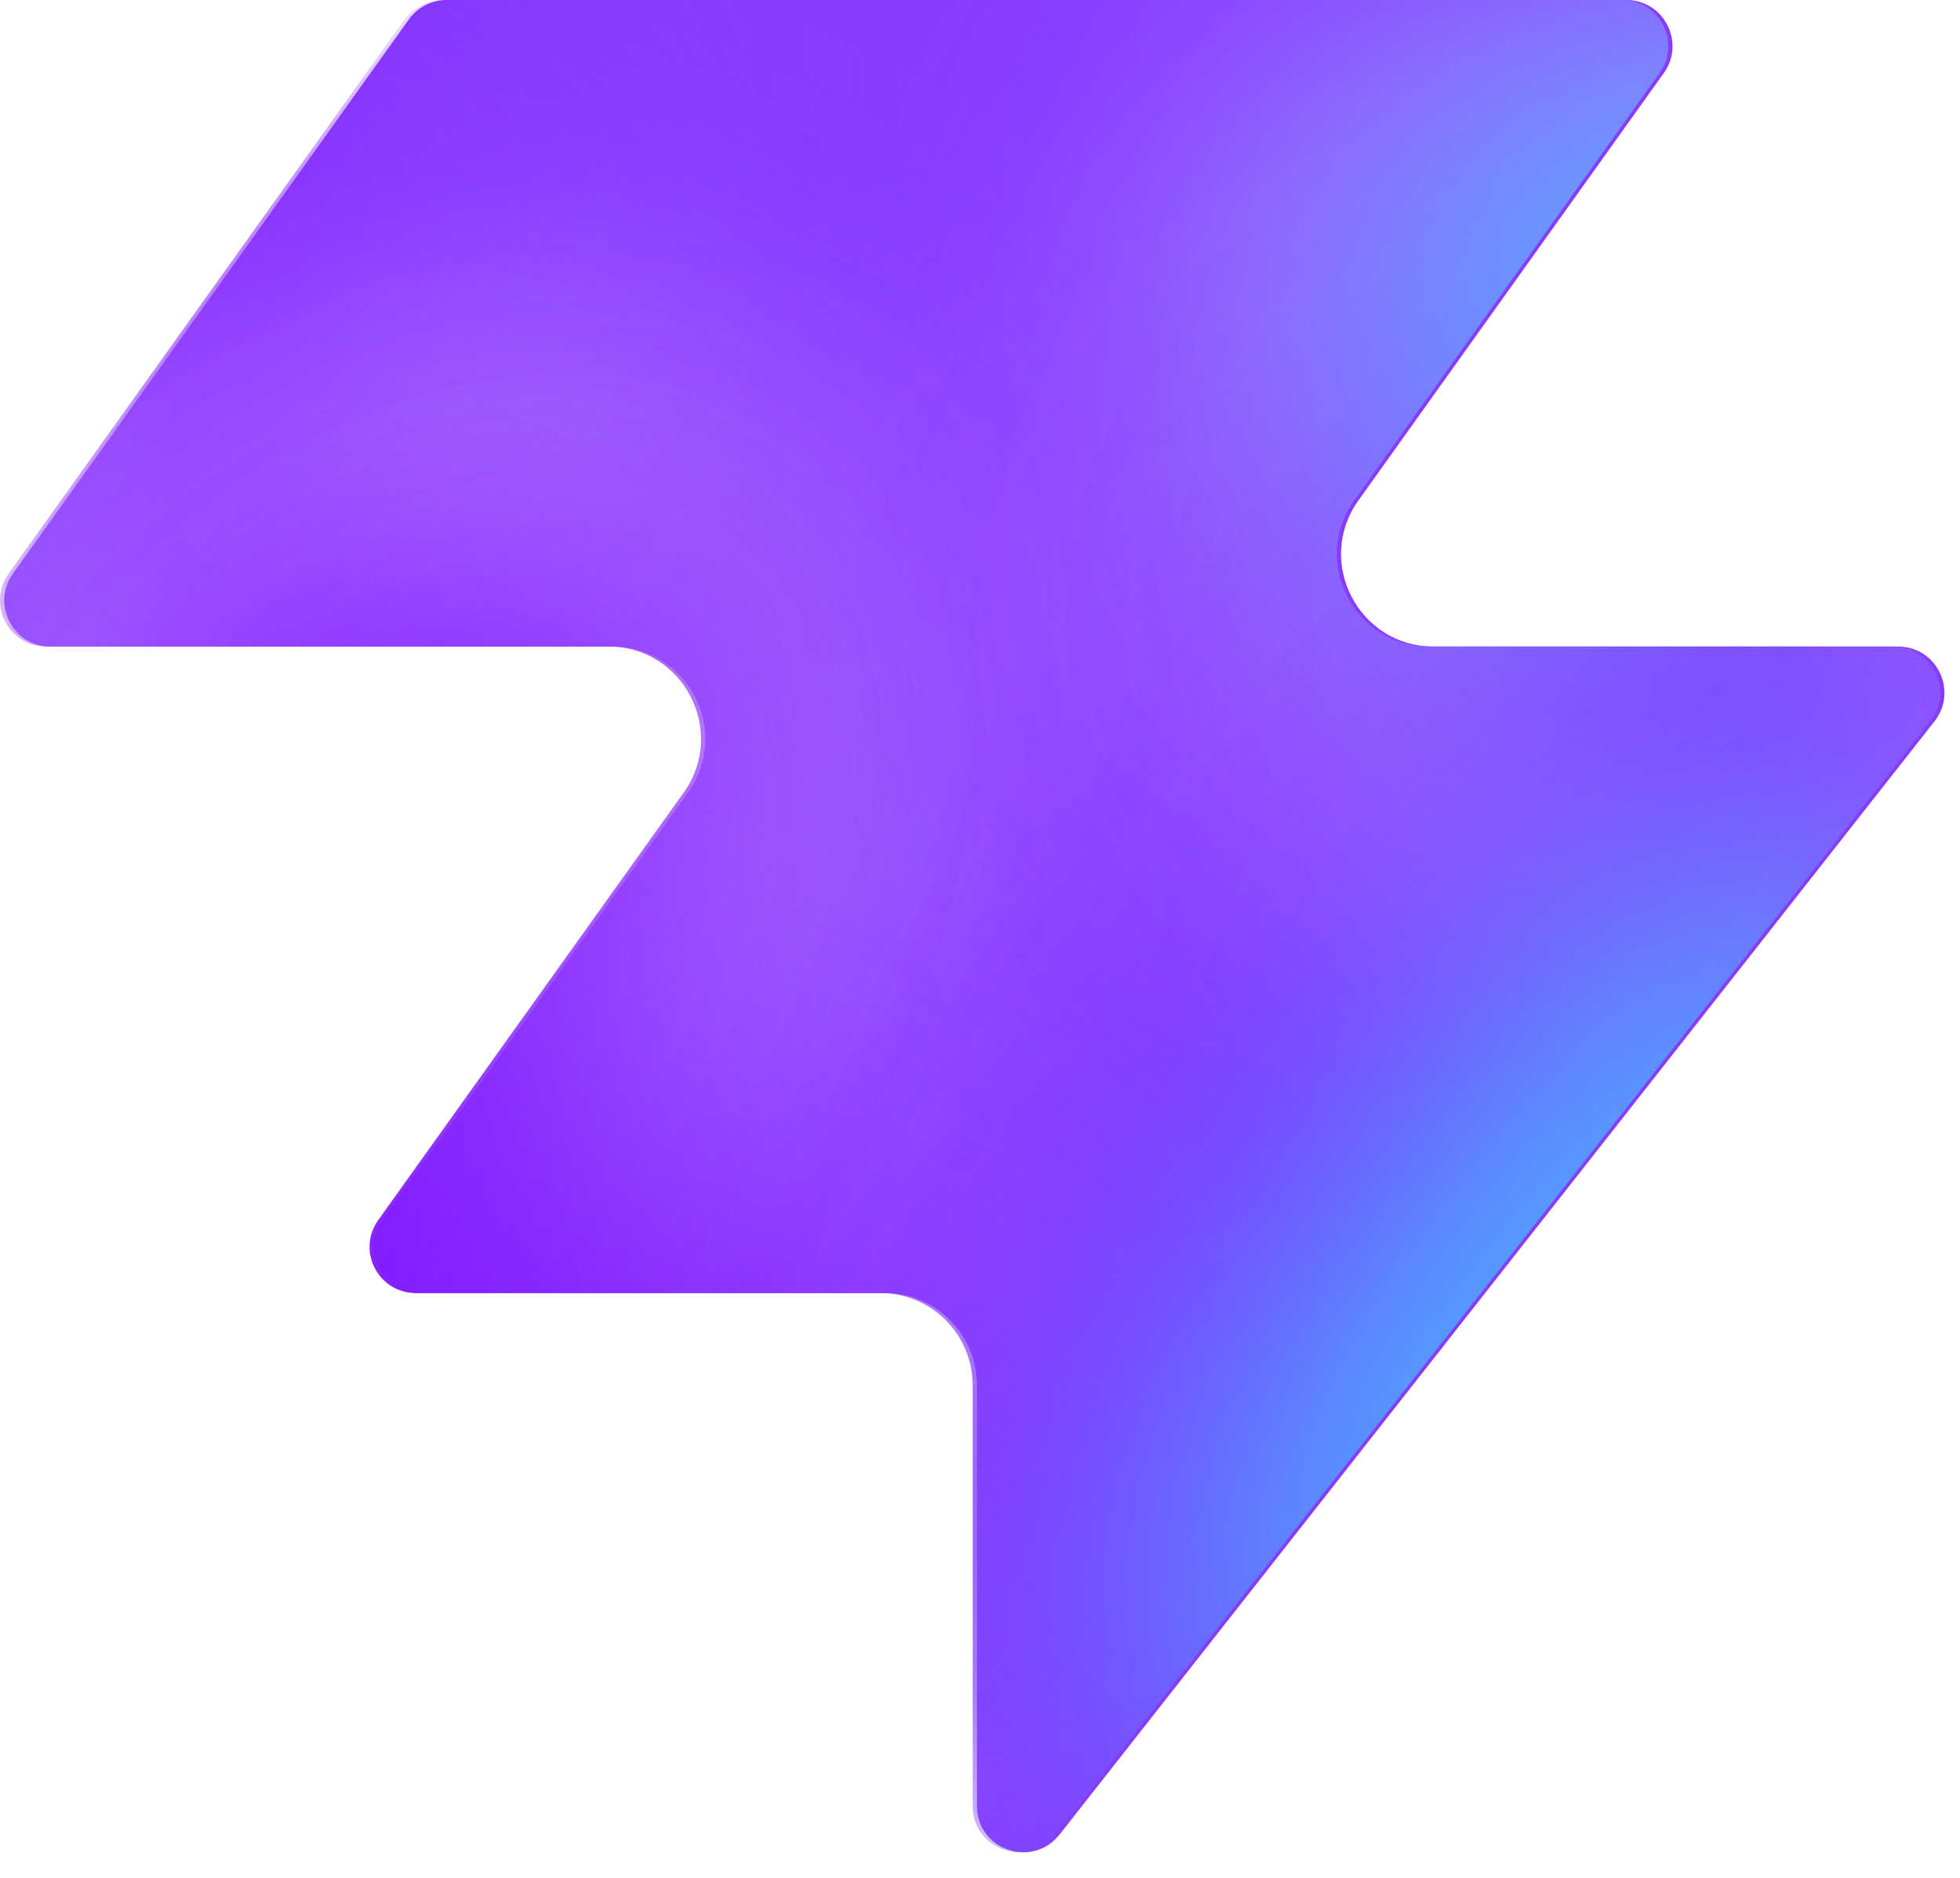
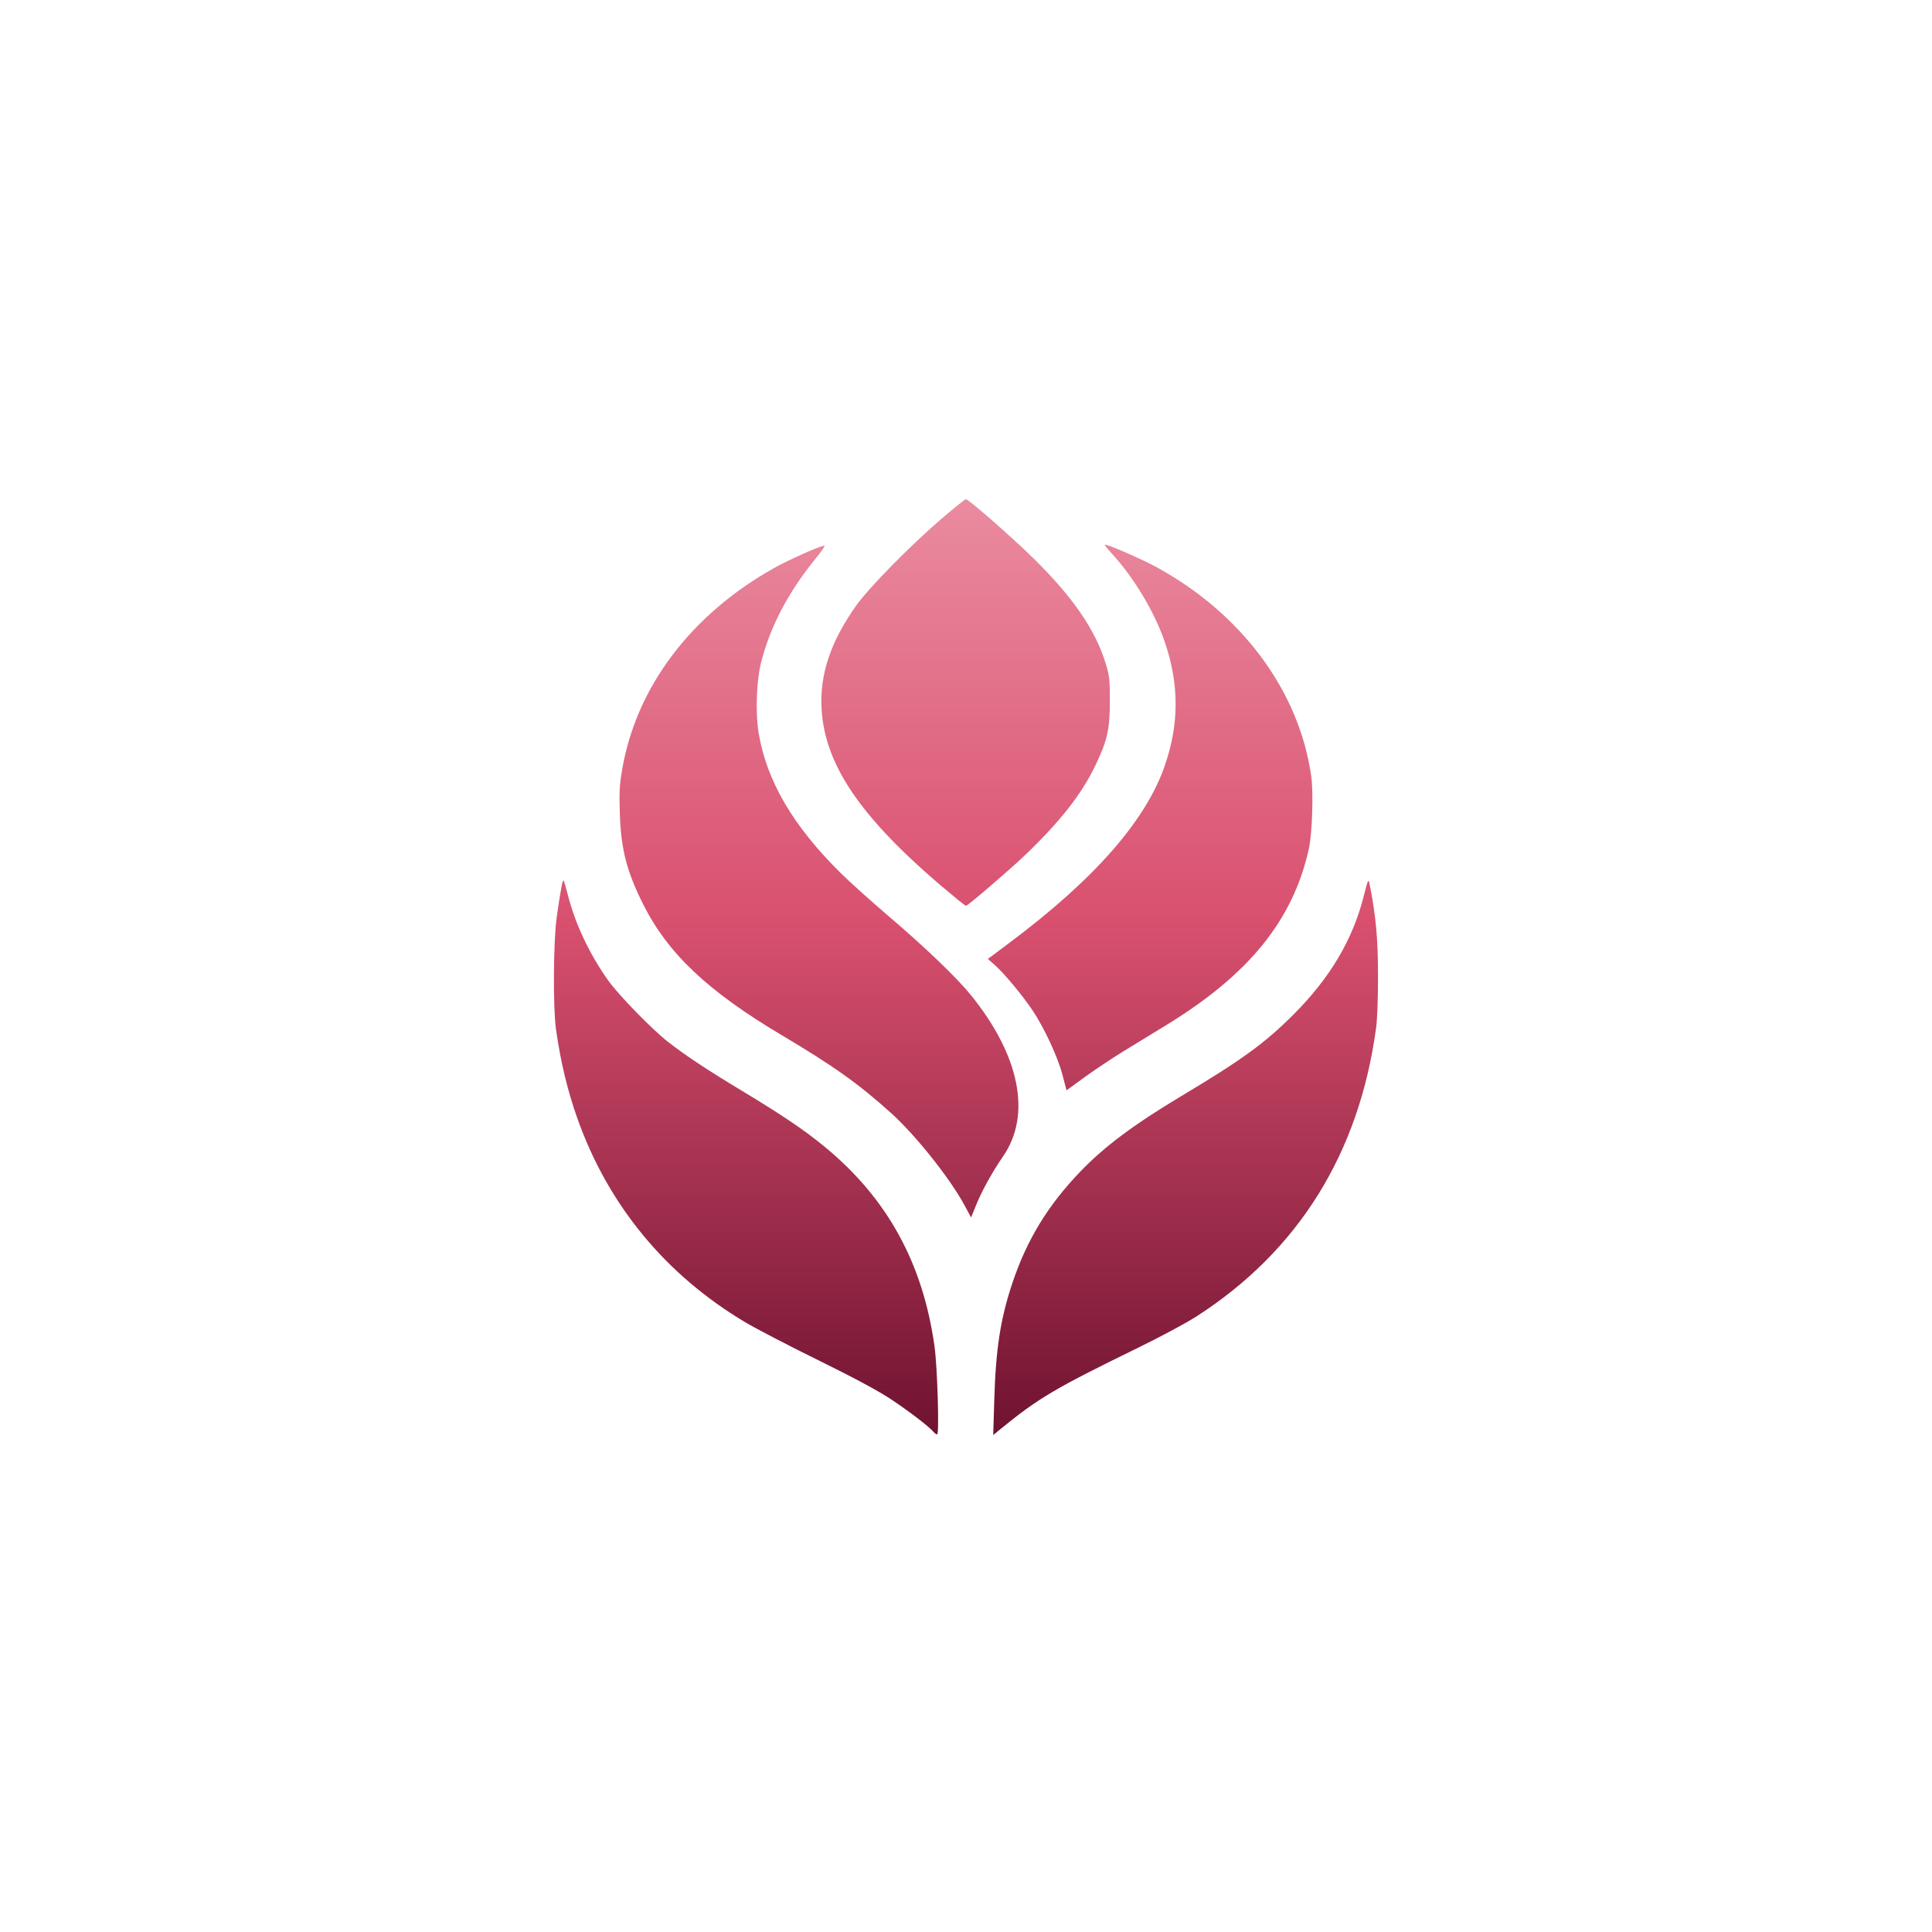
- <svg xmlns="http://www.w3.org/2000/svg" width="48" height="46" fill="none" viewBox="0 0 48 46">
-   <path fill="#863bff" d="M25.946 44.938c-.664.845-2.021.375-2.021-.698V33.937a2.26 2.26 0 0 0-2.262-2.262H10.287c-.92 0-1.456-1.04-.92-1.788l7.48-10.471c1.07-1.497 0-3.578-1.842-3.578H1.237c-.92 0-1.456-1.04-.92-1.788L10.013.474c.214-.297.556-.474.92-.474h28.894c.92 0 1.456 1.04.92 1.788l-7.48 10.471c-1.07 1.498 0 3.579 1.842 3.579h11.377c.943 0 1.473 1.088.89 1.83L25.947 44.94z" style="fill:#863bff;fill:color(display-p3 .525 .23 1);fill-opacity:1" />
-   <mask id="a" width="48" height="46" x="0" y="0" maskUnits="userSpaceOnUse" style="mask-type:alpha">
-     <path fill="#000" d="M25.842 44.938c-.664.844-2.021.375-2.021-.698V33.937a2.26 2.26 0 0 0-2.262-2.262H10.183c-.92 0-1.456-1.04-.92-1.788l7.48-10.471c1.07-1.498 0-3.579-1.842-3.579H1.133c-.92 0-1.456-1.04-.92-1.787L9.91.473c.214-.297.556-.474.92-.474h28.894c.92 0 1.456 1.04.92 1.788l-7.48 10.471c-1.07 1.498 0 3.578 1.842 3.578h11.377c.943 0 1.473 1.088.89 1.832L25.843 44.94z" style="fill:#000;fill-opacity:1" />
-   </mask>
-   <g mask="url(#a)">
-     <g filter="url(#b)">
-       <ellipse cx="5.508" cy="14.704" fill="#ede6ff" rx="5.508" ry="14.704" style="fill:#ede6ff;fill:color(display-p3 .927 .903 1);fill-opacity:1" transform="matrix(.00324 1 1 -.00324 -4.47 31.516)" />
-     </g>
-     <g filter="url(#c)">
-       <ellipse cx="10.399" cy="29.851" fill="#ede6ff" rx="10.399" ry="29.851" style="fill:#ede6ff;fill:color(display-p3 .927 .903 1);fill-opacity:1" transform="matrix(.00324 1 1 -.00324 -39.328 7.883)" />
-     </g>
-     <g filter="url(#d)">
-       <ellipse cx="5.508" cy="30.487" fill="#7e14ff" rx="5.508" ry="30.487" style="fill:#7e14ff;fill:color(display-p3 .492 .077 1);fill-opacity:1" transform="rotate(89.814 -25.913 -14.639)scale(1 -1)" />
-     </g>
-     <g filter="url(#e)">
-       <ellipse cx="5.508" cy="30.599" fill="#7e14ff" rx="5.508" ry="30.599" style="fill:#7e14ff;fill:color(display-p3 .492 .077 1);fill-opacity:1" transform="rotate(89.814 -32.644 -3.334)scale(1 -1)" />
-     </g>
-     <g filter="url(#f)">
-       <ellipse cx="5.508" cy="30.599" fill="#7e14ff" rx="5.508" ry="30.599" style="fill:#7e14ff;fill:color(display-p3 .492 .077 1);fill-opacity:1" transform="matrix(.00324 1 1 -.00324 -34.34 30.47)" />
-     </g>
-     <g filter="url(#g)">
-       <ellipse cx="14.072" cy="22.078" fill="#ede6ff" rx="14.072" ry="22.078" style="fill:#ede6ff;fill:color(display-p3 .927 .903 1);fill-opacity:1" transform="rotate(93.35 24.506 48.493)scale(-1 1)" />
-     </g>
-     <g filter="url(#h)">
-       <ellipse cx="3.47" cy="21.501" fill="#7e14ff" rx="3.47" ry="21.501" style="fill:#7e14ff;fill:color(display-p3 .492 .077 1);fill-opacity:1" transform="rotate(89.009 28.708 47.59)scale(-1 1)" />
-     </g>
-     <g filter="url(#i)">
-       <ellipse cx="3.47" cy="21.501" fill="#7e14ff" rx="3.47" ry="21.501" style="fill:#7e14ff;fill:color(display-p3 .492 .077 1);fill-opacity:1" transform="rotate(89.009 28.708 47.59)scale(-1 1)" />
-     </g>
-     <g filter="url(#j)">
-       <ellipse cx=".387" cy="8.972" fill="#7e14ff" rx="4.407" ry="29.108" style="fill:#7e14ff;fill:color(display-p3 .492 .077 1);fill-opacity:1" transform="rotate(39.51 .387 8.972)" />
-     </g>
-     <g filter="url(#k)">
-       <ellipse cx="47.523" cy="-6.092" fill="#7e14ff" rx="4.407" ry="29.108" style="fill:#7e14ff;fill:color(display-p3 .492 .077 1);fill-opacity:1" transform="rotate(37.892 47.523 -6.092)" />
-     </g>
-     <g filter="url(#l)">
-       <ellipse cx="41.412" cy="6.333" fill="#47bfff" rx="5.971" ry="9.665" style="fill:#47bfff;fill:color(display-p3 .28 .748 1);fill-opacity:1" transform="rotate(37.892 41.412 6.333)" />
-     </g>
-     <g filter="url(#m)">
-       <ellipse cx="-1.879" cy="38.332" fill="#7e14ff" rx="4.407" ry="29.108" style="fill:#7e14ff;fill:color(display-p3 .492 .077 1);fill-opacity:1" transform="rotate(37.892 -1.88 38.332)" />
-     </g>
-     <g filter="url(#n)">
-       <ellipse cx="-1.879" cy="38.332" fill="#7e14ff" rx="4.407" ry="29.108" style="fill:#7e14ff;fill:color(display-p3 .492 .077 1);fill-opacity:1" transform="rotate(37.892 -1.88 38.332)" />
-     </g>
-     <g filter="url(#o)">
-       <ellipse cx="35.651" cy="29.907" fill="#7e14ff" rx="4.407" ry="29.108" style="fill:#7e14ff;fill:color(display-p3 .492 .077 1);fill-opacity:1" transform="rotate(37.892 35.651 29.907)" />
-     </g>
-     <g filter="url(#p)">
-       <ellipse cx="38.418" cy="32.4" fill="#47bfff" rx="5.971" ry="15.297" style="fill:#47bfff;fill:color(display-p3 .28 .748 1);fill-opacity:1" transform="rotate(37.892 38.418 32.4)" />
-     </g>
-   </g>
+ <svg xmlns="http://www.w3.org/2000/svg" viewBox="0 0 1254 1254">
  <defs>
-     <filter id="b" width="60.045" height="41.654" x="-19.77" y="16.149" color-interpolation-filters="sRGB" filterUnits="userSpaceOnUse">
-       <feFlood flood-opacity="0" result="BackgroundImageFix" />
-       <feBlend in="SourceGraphic" in2="BackgroundImageFix" result="shape" />
-       <feGaussianBlur result="effect1_foregroundBlur_2002_17158" stdDeviation="7.659" />
-     </filter>
-     <filter id="c" width="90.34" height="51.437" x="-54.613" y="-7.533" color-interpolation-filters="sRGB" filterUnits="userSpaceOnUse">
-       <feFlood flood-opacity="0" result="BackgroundImageFix" />
-       <feBlend in="SourceGraphic" in2="BackgroundImageFix" result="shape" />
-       <feGaussianBlur result="effect1_foregroundBlur_2002_17158" stdDeviation="7.659" />
-     </filter>
-     <filter id="d" width="79.355" height="29.4" x="-49.64" y="2.03" color-interpolation-filters="sRGB" filterUnits="userSpaceOnUse">
-       <feFlood flood-opacity="0" result="BackgroundImageFix" />
-       <feBlend in="SourceGraphic" in2="BackgroundImageFix" result="shape" />
-       <feGaussianBlur result="effect1_foregroundBlur_2002_17158" stdDeviation="4.596" />
-     </filter>
-     <filter id="e" width="79.579" height="29.4" x="-45.045" y="20.029" color-interpolation-filters="sRGB" filterUnits="userSpaceOnUse">
-       <feFlood flood-opacity="0" result="BackgroundImageFix" />
-       <feBlend in="SourceGraphic" in2="BackgroundImageFix" result="shape" />
-       <feGaussianBlur result="effect1_foregroundBlur_2002_17158" stdDeviation="4.596" />
-     </filter>
-     <filter id="f" width="79.579" height="29.4" x="-43.513" y="21.178" color-interpolation-filters="sRGB" filterUnits="userSpaceOnUse">
-       <feFlood flood-opacity="0" result="BackgroundImageFix" />
-       <feBlend in="SourceGraphic" in2="BackgroundImageFix" result="shape" />
-       <feGaussianBlur result="effect1_foregroundBlur_2002_17158" stdDeviation="4.596" />
-     </filter>
-     <filter id="g" width="74.749" height="58.852" x="15.756" y="-17.901" color-interpolation-filters="sRGB" filterUnits="userSpaceOnUse">
-       <feFlood flood-opacity="0" result="BackgroundImageFix" />
-       <feBlend in="SourceGraphic" in2="BackgroundImageFix" result="shape" />
-       <feGaussianBlur result="effect1_foregroundBlur_2002_17158" stdDeviation="7.659" />
-     </filter>
-     <filter id="h" width="61.377" height="25.362" x="23.548" y="2.284" color-interpolation-filters="sRGB" filterUnits="userSpaceOnUse">
-       <feFlood flood-opacity="0" result="BackgroundImageFix" />
-       <feBlend in="SourceGraphic" in2="BackgroundImageFix" result="shape" />
-       <feGaussianBlur result="effect1_foregroundBlur_2002_17158" stdDeviation="4.596" />
-     </filter>
-     <filter id="i" width="61.377" height="25.362" x="23.548" y="2.284" color-interpolation-filters="sRGB" filterUnits="userSpaceOnUse">
-       <feFlood flood-opacity="0" result="BackgroundImageFix" />
-       <feBlend in="SourceGraphic" in2="BackgroundImageFix" result="shape" />
-       <feGaussianBlur result="effect1_foregroundBlur_2002_17158" stdDeviation="4.596" />
-     </filter>
-     <filter id="j" width="56.045" height="63.649" x="-27.636" y="-22.853" color-interpolation-filters="sRGB" filterUnits="userSpaceOnUse">
-       <feFlood flood-opacity="0" result="BackgroundImageFix" />
-       <feBlend in="SourceGraphic" in2="BackgroundImageFix" result="shape" />
-       <feGaussianBlur result="effect1_foregroundBlur_2002_17158" stdDeviation="4.596" />
-     </filter>
-     <filter id="k" width="54.814" height="64.646" x="20.116" y="-38.415" color-interpolation-filters="sRGB" filterUnits="userSpaceOnUse">
-       <feFlood flood-opacity="0" result="BackgroundImageFix" />
-       <feBlend in="SourceGraphic" in2="BackgroundImageFix" result="shape" />
-       <feGaussianBlur result="effect1_foregroundBlur_2002_17158" stdDeviation="4.596" />
-     </filter>
-     <filter id="l" width="33.541" height="35.313" x="24.641" y="-11.323" color-interpolation-filters="sRGB" filterUnits="userSpaceOnUse">
-       <feFlood flood-opacity="0" result="BackgroundImageFix" />
-       <feBlend in="SourceGraphic" in2="BackgroundImageFix" result="shape" />
-       <feGaussianBlur result="effect1_foregroundBlur_2002_17158" stdDeviation="4.596" />
-     </filter>
-     <filter id="m" width="54.814" height="64.646" x="-29.286" y="6.009" color-interpolation-filters="sRGB" filterUnits="userSpaceOnUse">
-       <feFlood flood-opacity="0" result="BackgroundImageFix" />
-       <feBlend in="SourceGraphic" in2="BackgroundImageFix" result="shape" />
-       <feGaussianBlur result="effect1_foregroundBlur_2002_17158" stdDeviation="4.596" />
-     </filter>
-     <filter id="n" width="54.814" height="64.646" x="-29.286" y="6.009" color-interpolation-filters="sRGB" filterUnits="userSpaceOnUse">
-       <feFlood flood-opacity="0" result="BackgroundImageFix" />
-       <feBlend in="SourceGraphic" in2="BackgroundImageFix" result="shape" />
-       <feGaussianBlur result="effect1_foregroundBlur_2002_17158" stdDeviation="4.596" />
-     </filter>
-     <filter id="o" width="54.814" height="64.646" x="8.244" y="-2.416" color-interpolation-filters="sRGB" filterUnits="userSpaceOnUse">
-       <feFlood flood-opacity="0" result="BackgroundImageFix" />
-       <feBlend in="SourceGraphic" in2="BackgroundImageFix" result="shape" />
-       <feGaussianBlur result="effect1_foregroundBlur_2002_17158" stdDeviation="4.596" />
-     </filter>
-     <filter id="p" width="39.409" height="43.623" x="18.713" y="10.588" color-interpolation-filters="sRGB" filterUnits="userSpaceOnUse">
-       <feFlood flood-opacity="0" result="BackgroundImageFix" />
-       <feBlend in="SourceGraphic" in2="BackgroundImageFix" result="shape" />
-       <feGaussianBlur result="effect1_foregroundBlur_2002_17158" stdDeviation="4.596" />
-     </filter>
+     <linearGradient id="roseGrad" x1="0%" y1="0%" x2="0%" y2="100%">
+       <stop offset="0%" stop-color="#ea8ba0" />
+       <stop offset="45%" stop-color="#d9506f" />
+       <stop offset="100%" stop-color="#6f1230" />
+     </linearGradient>
  </defs>
+   <path d="M605.91,929.39 C603.04,925.93 589.77,915.78 577.93,907.97 C569.69,902.54 553.88,894.06 531.00,882.81 C512.02,873.48 490.80,862.45 483.83,858.30 C432.19,827.57 394.96,782.50 374.96,726.50 C368.42,708.19 363.83,689.13 360.86,668.00 C358.91,654.11 359.18,610.84 361.30,595.71 C363.69,578.72 365.14,570.81 365.78,571.44 C366.08,571.75 367.33,575.95 368.55,580.77 C373.27,599.47 382.59,619.26 394.69,636.29 C401.37,645.69 423.21,668.13 433.50,676.17 C444.93,685.10 458.54,694.11 481.68,708.07 C508.02,723.96 522.21,733.57 535.50,744.52 C575.97,777.88 599.07,819.96 606.58,874.00 C608.43,887.33 609.73,931.00 608.28,931.00 C607.71,931.00 606.64,930.27 605.91,929.39 Z M645.34,908.96 C646.33,875.56 649.33,856.07 657.03,833.00 C666.40,804.91 679.98,782.56 700.99,760.65 C716.85,744.12 735.85,729.93 767.50,710.98 C806.22,687.81 821.06,677.00 839.53,658.53 C863.23,634.82 877.95,610.06 885.11,581.83 C888.05,570.24 888.20,569.97 889.10,574.50 C893.04,594.44 894.40,609.33 894.43,633.00 C894.46,647.44 893.95,661.40 893.20,667.00 C882.27,748.48 842.71,812.01 776.42,854.56 C769.86,858.77 753.02,867.80 739.00,874.64 C684.66,901.14 673.88,907.52 648.90,927.96 L644.67,931.43 L645.34,908.96 Z M626.06,782.36 C616.63,764.84 594.33,736.82 578.38,722.46 C557.19,703.37 541.18,691.97 507.50,671.96 C459.46,643.42 433.49,618.90 417.49,587.00 C406.78,565.65 403.06,551.19 402.31,528.00 C401.85,514.18 402.10,509.55 403.82,499.50 C412.98,445.95 448.52,398.82 502.50,368.65 C512.62,362.99 533.63,353.71 535.15,354.22 C535.61,354.37 533.04,358.10 529.45,362.50 C511.55,384.42 499.63,407.21 493.88,430.50 C490.94,442.42 490.28,462.99 492.42,475.81 C497.63,506.96 514.88,536.33 545.92,566.92 C551.74,572.65 565.95,585.41 577.50,595.27 C600.94,615.28 621.14,634.70 630.28,646.00 C661.93,685.14 669.60,723.51 651.15,750.42 C643.85,761.06 637.43,772.67 633.49,782.36 L630.30,790.23 L626.06,782.36 Z M689.60,697.62 C686.54,685.95 677.69,666.90 670.10,655.64 C663.45,645.80 651.62,631.60 645.78,626.45 L641.19,622.42 L655.35,611.83 C710.60,570.49 744.04,532.25 756.19,496.50 C765.28,469.77 765.35,444.84 756.43,417.87 C749.79,397.81 736.07,374.83 721.12,358.73 C718.69,356.11 716.88,353.78 717.11,353.55 C717.86,352.81 740.54,362.61 750.14,367.83 C805.89,398.12 843.22,448.41 851.07,503.78 C852.59,514.55 851.72,541.06 849.52,551.00 C839.29,597.14 810.76,632.44 757.23,665.20 C749.13,670.16 736.51,677.88 729.19,682.36 C721.87,686.84 710.57,694.38 704.06,699.12 L692.24,707.73 L689.60,697.62 Z M622.00,584.23 C561.01,534.34 535.24,498.20 533.24,459.73 C532.08,437.44 539.19,416.36 555.76,393.00 C564.06,381.31 591.99,352.95 611.77,336.13 C619.61,329.46 626.40,324.00 626.86,324.00 C628.65,324.00 656.34,348.20 670.83,362.44 C696.34,387.50 710.97,408.79 717.62,430.50 C720.13,438.68 720.38,440.91 720.37,455.00 C720.36,473.41 718.77,480.52 711.08,496.63 C702.17,515.27 688.40,532.90 665.77,554.63 C655.83,564.18 628.09,588.01 627.00,587.94 C626.73,587.92 624.48,586.25 622.00,584.23 Z" fill="url(#roseGrad)" fill-rule="evenodd" />
</svg>
